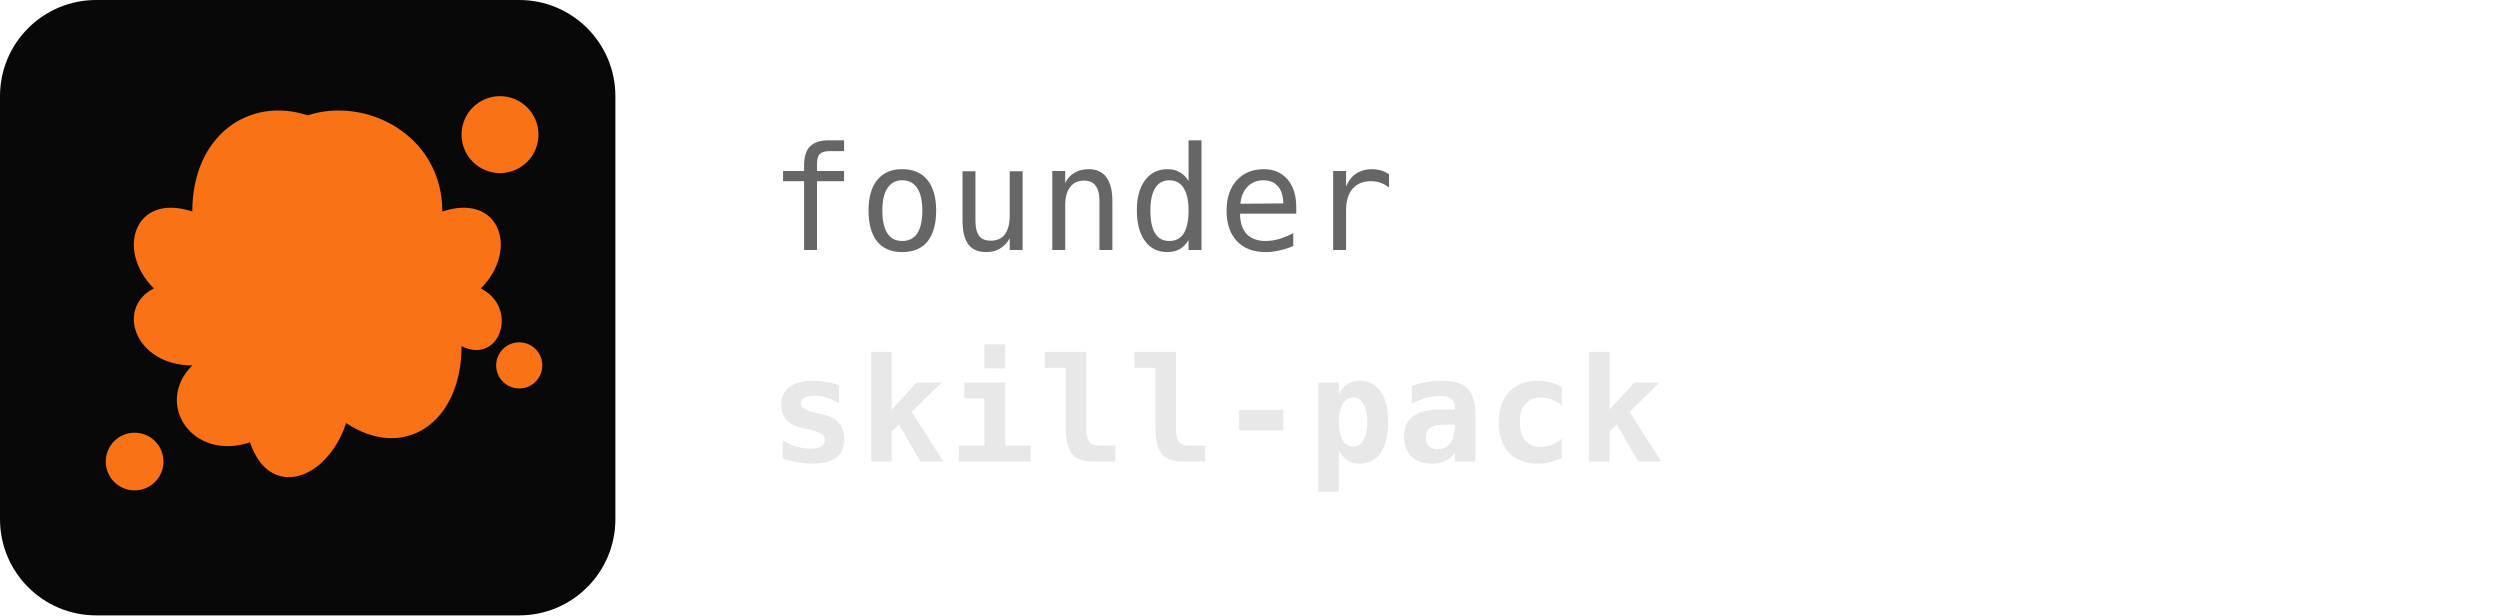
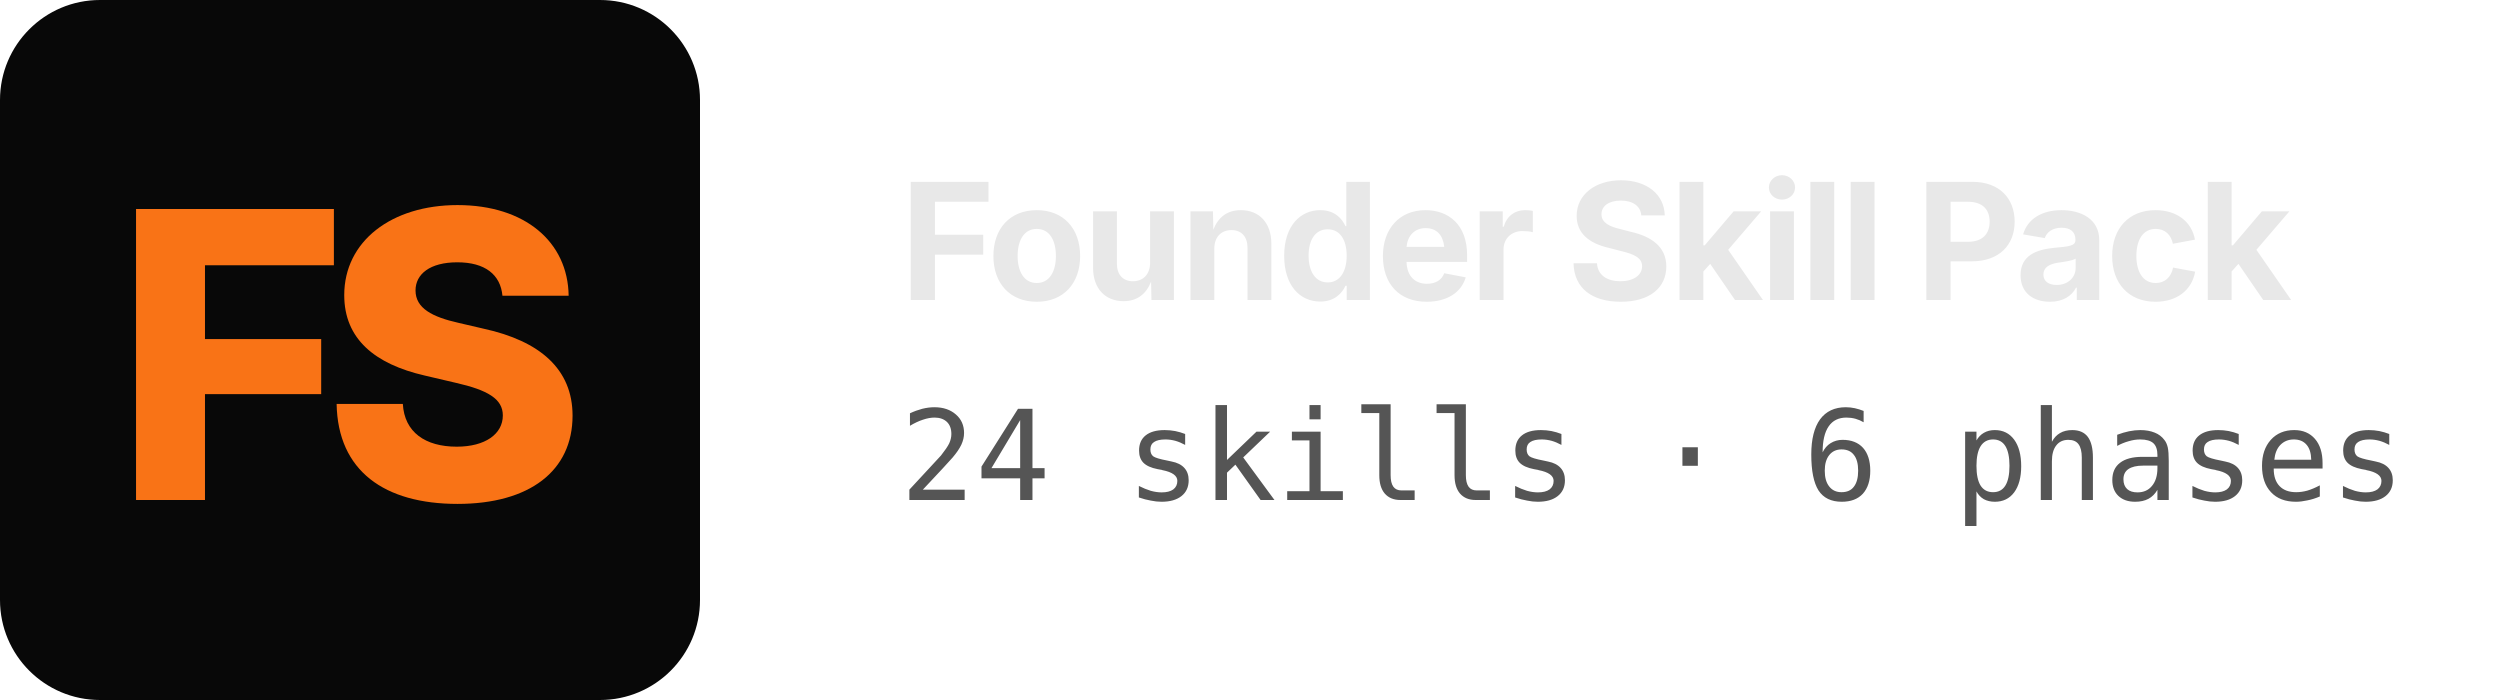
- <svg xmlns="http://www.w3.org/2000/svg" viewBox="0 0 130 32">
-   <rect width="32" height="32" rx="5" fill="#080808" />
-   <g fill="#f97316">
-     <path d="M16 6       C19 5 23 7 23 11       C26 10 27 13 25 15       C27 16 26 19 24 18       C24 22 21 24 18 22       C17 25 14 26 13 23       C10 24 8 21 10 19       C7 19 6 16 8 15       C6 13 7 10 10 11       C10 7 13 5 16 6Z" />
-     <circle cx="26" cy="7" r="2" />
-     <circle cx="7" cy="24" r="1.5" />
-     <circle cx="27" cy="19" r="1.2" />
-   </g>
-   <text x="40" y="13" font-family="'SF Mono','Fira Code','Cascadia Code',monospace" font-size="7.5" fill="#666" letter-spacing="0.02em">founder</text>
-   <text x="40" y="24" font-family="'SF Mono','Fira Code','Cascadia Code',monospace" font-size="7.5" fill="#e8e8e8" font-weight="600" letter-spacing="0.02em">skill-pack</text>
+ <svg xmlns="http://www.w3.org/2000/svg" viewBox="0 0 200 56">
+   <rect width="56" height="56" rx="8" fill="#080808" />
+   <text x="28" y="40" font-family="system-ui,-apple-system,sans-serif" font-size="32" font-weight="800" fill="#f97316" text-anchor="middle" letter-spacing="-2">FS</text>
+   <text x="72" y="24" font-family="system-ui,-apple-system,sans-serif" font-size="13" font-weight="700" fill="#e8e8e8" letter-spacing="-0.3">Founder Skill Pack</text>
+   <text x="72" y="40" font-family="'SF Mono','Fira Code',monospace" font-size="10" fill="#555" letter-spacing="0">24 skills · 6 phases</text>
</svg>
